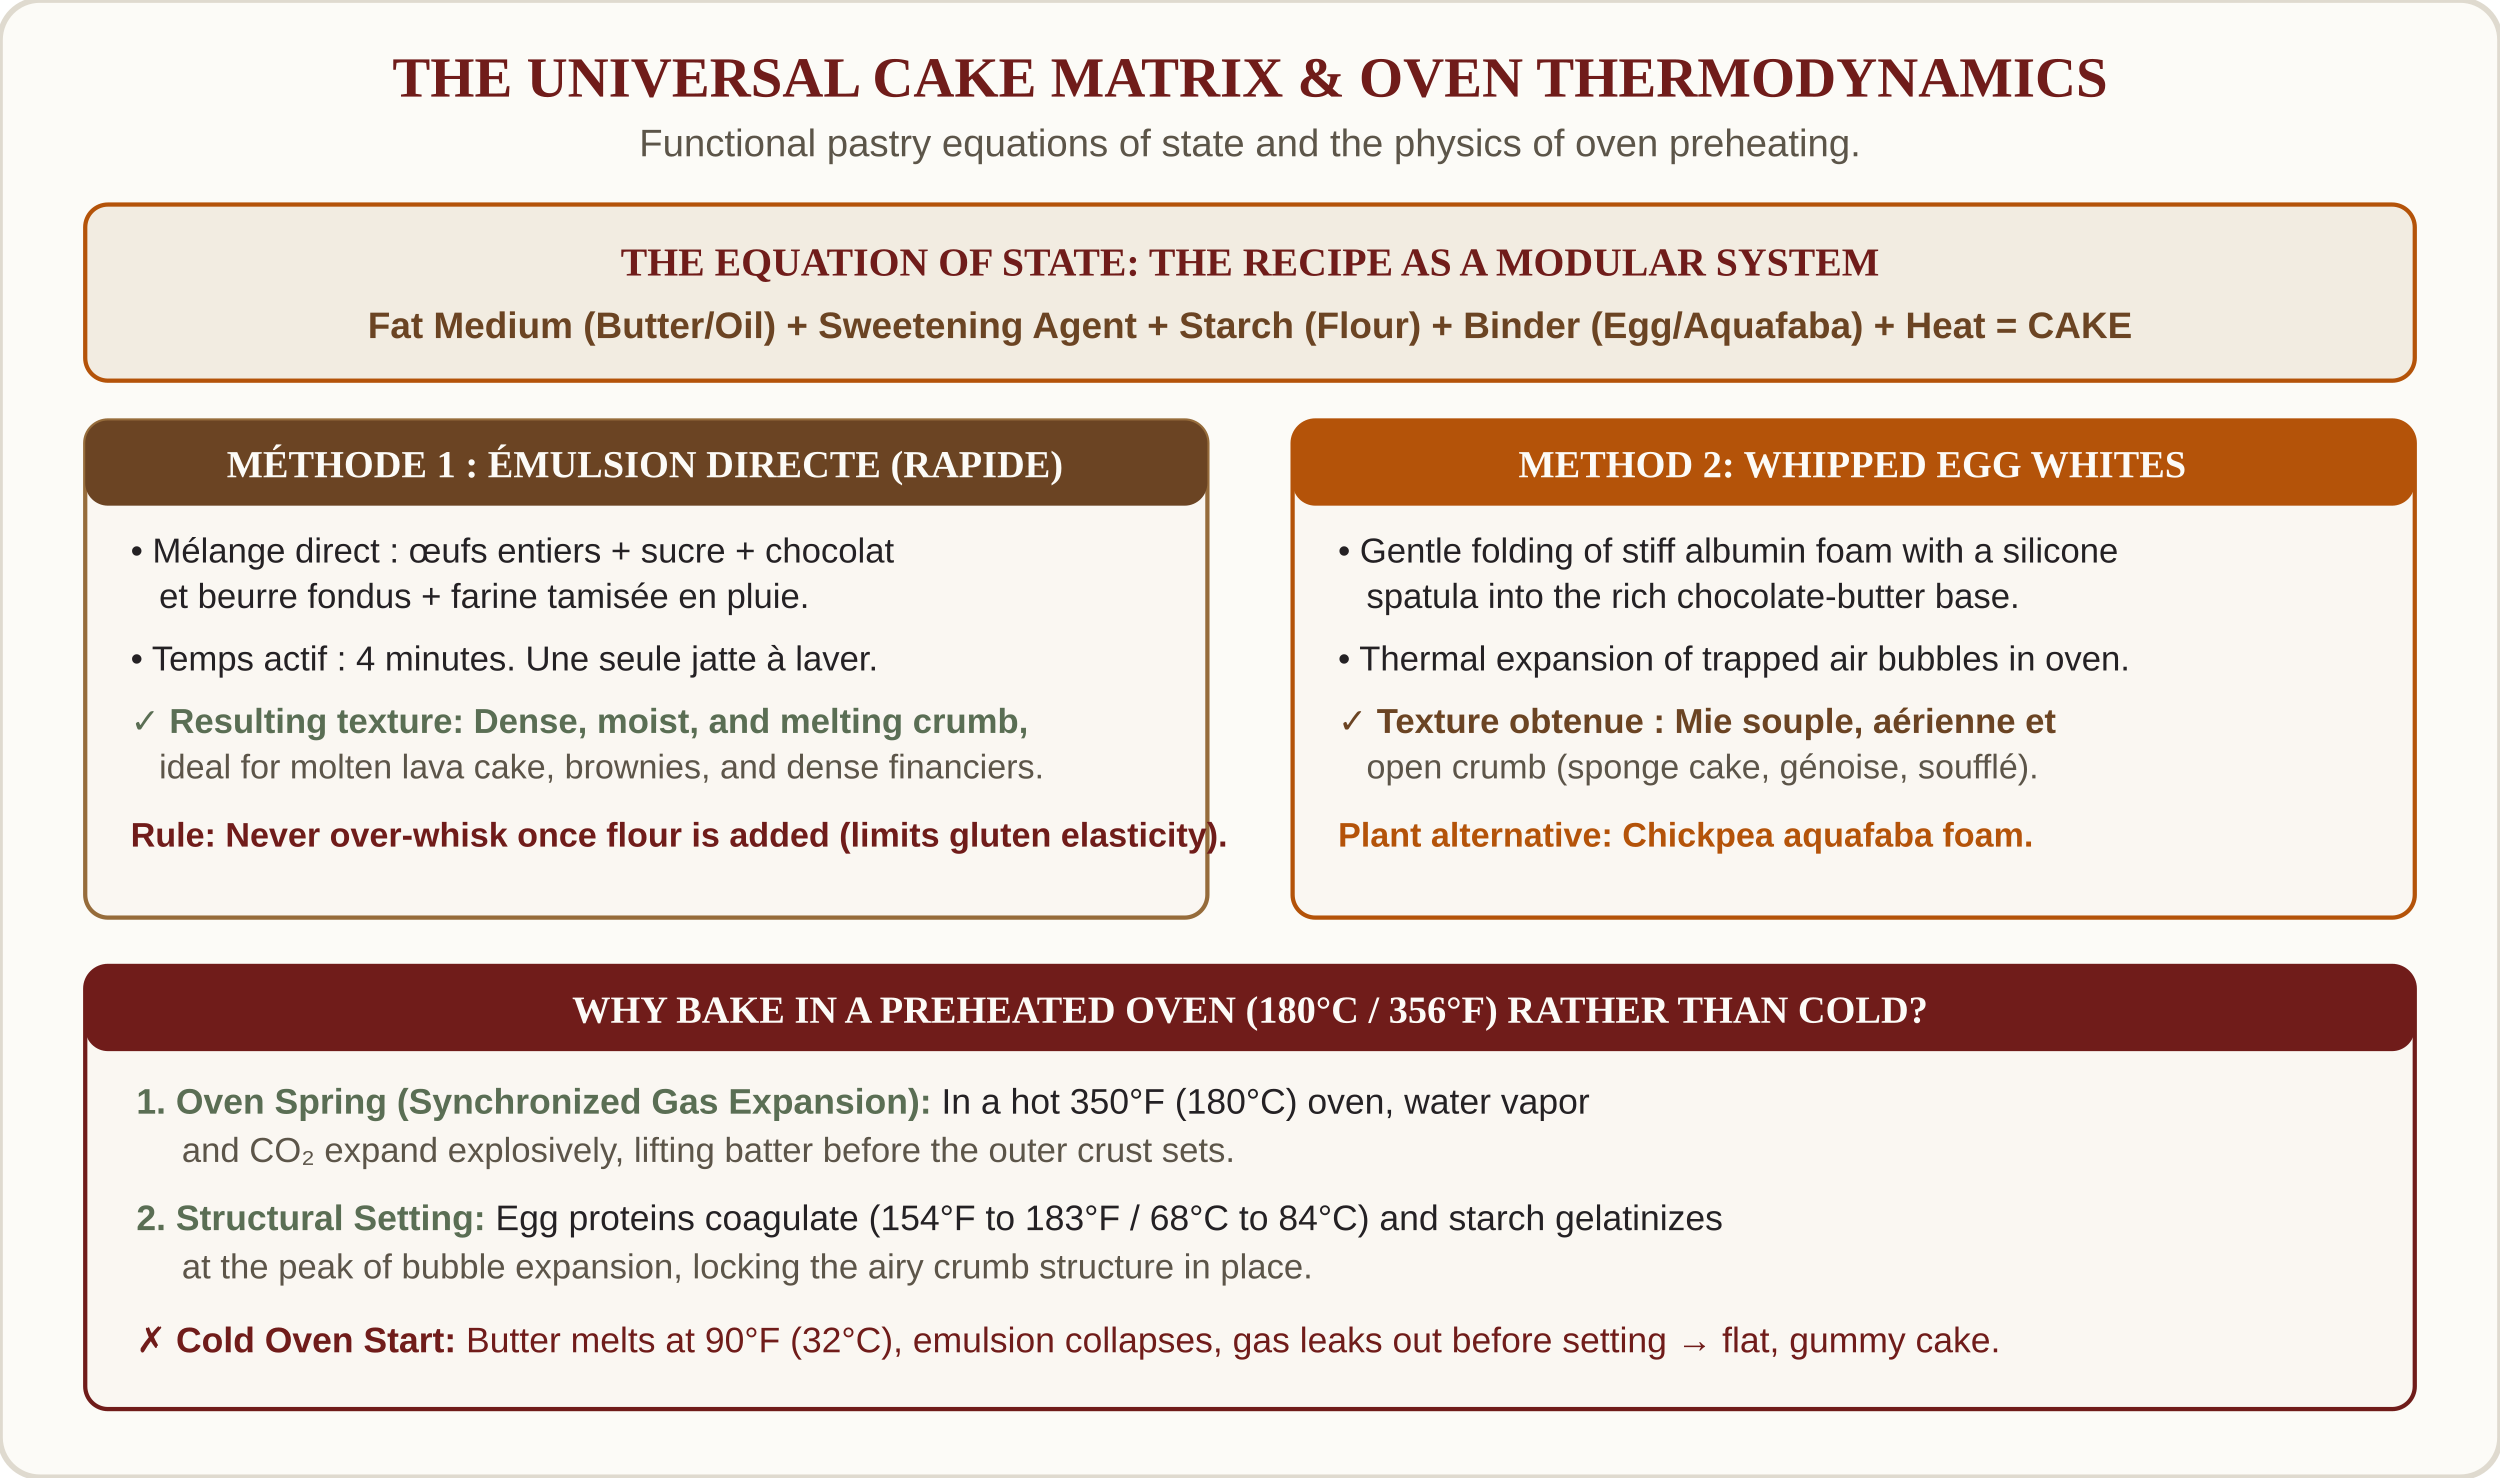
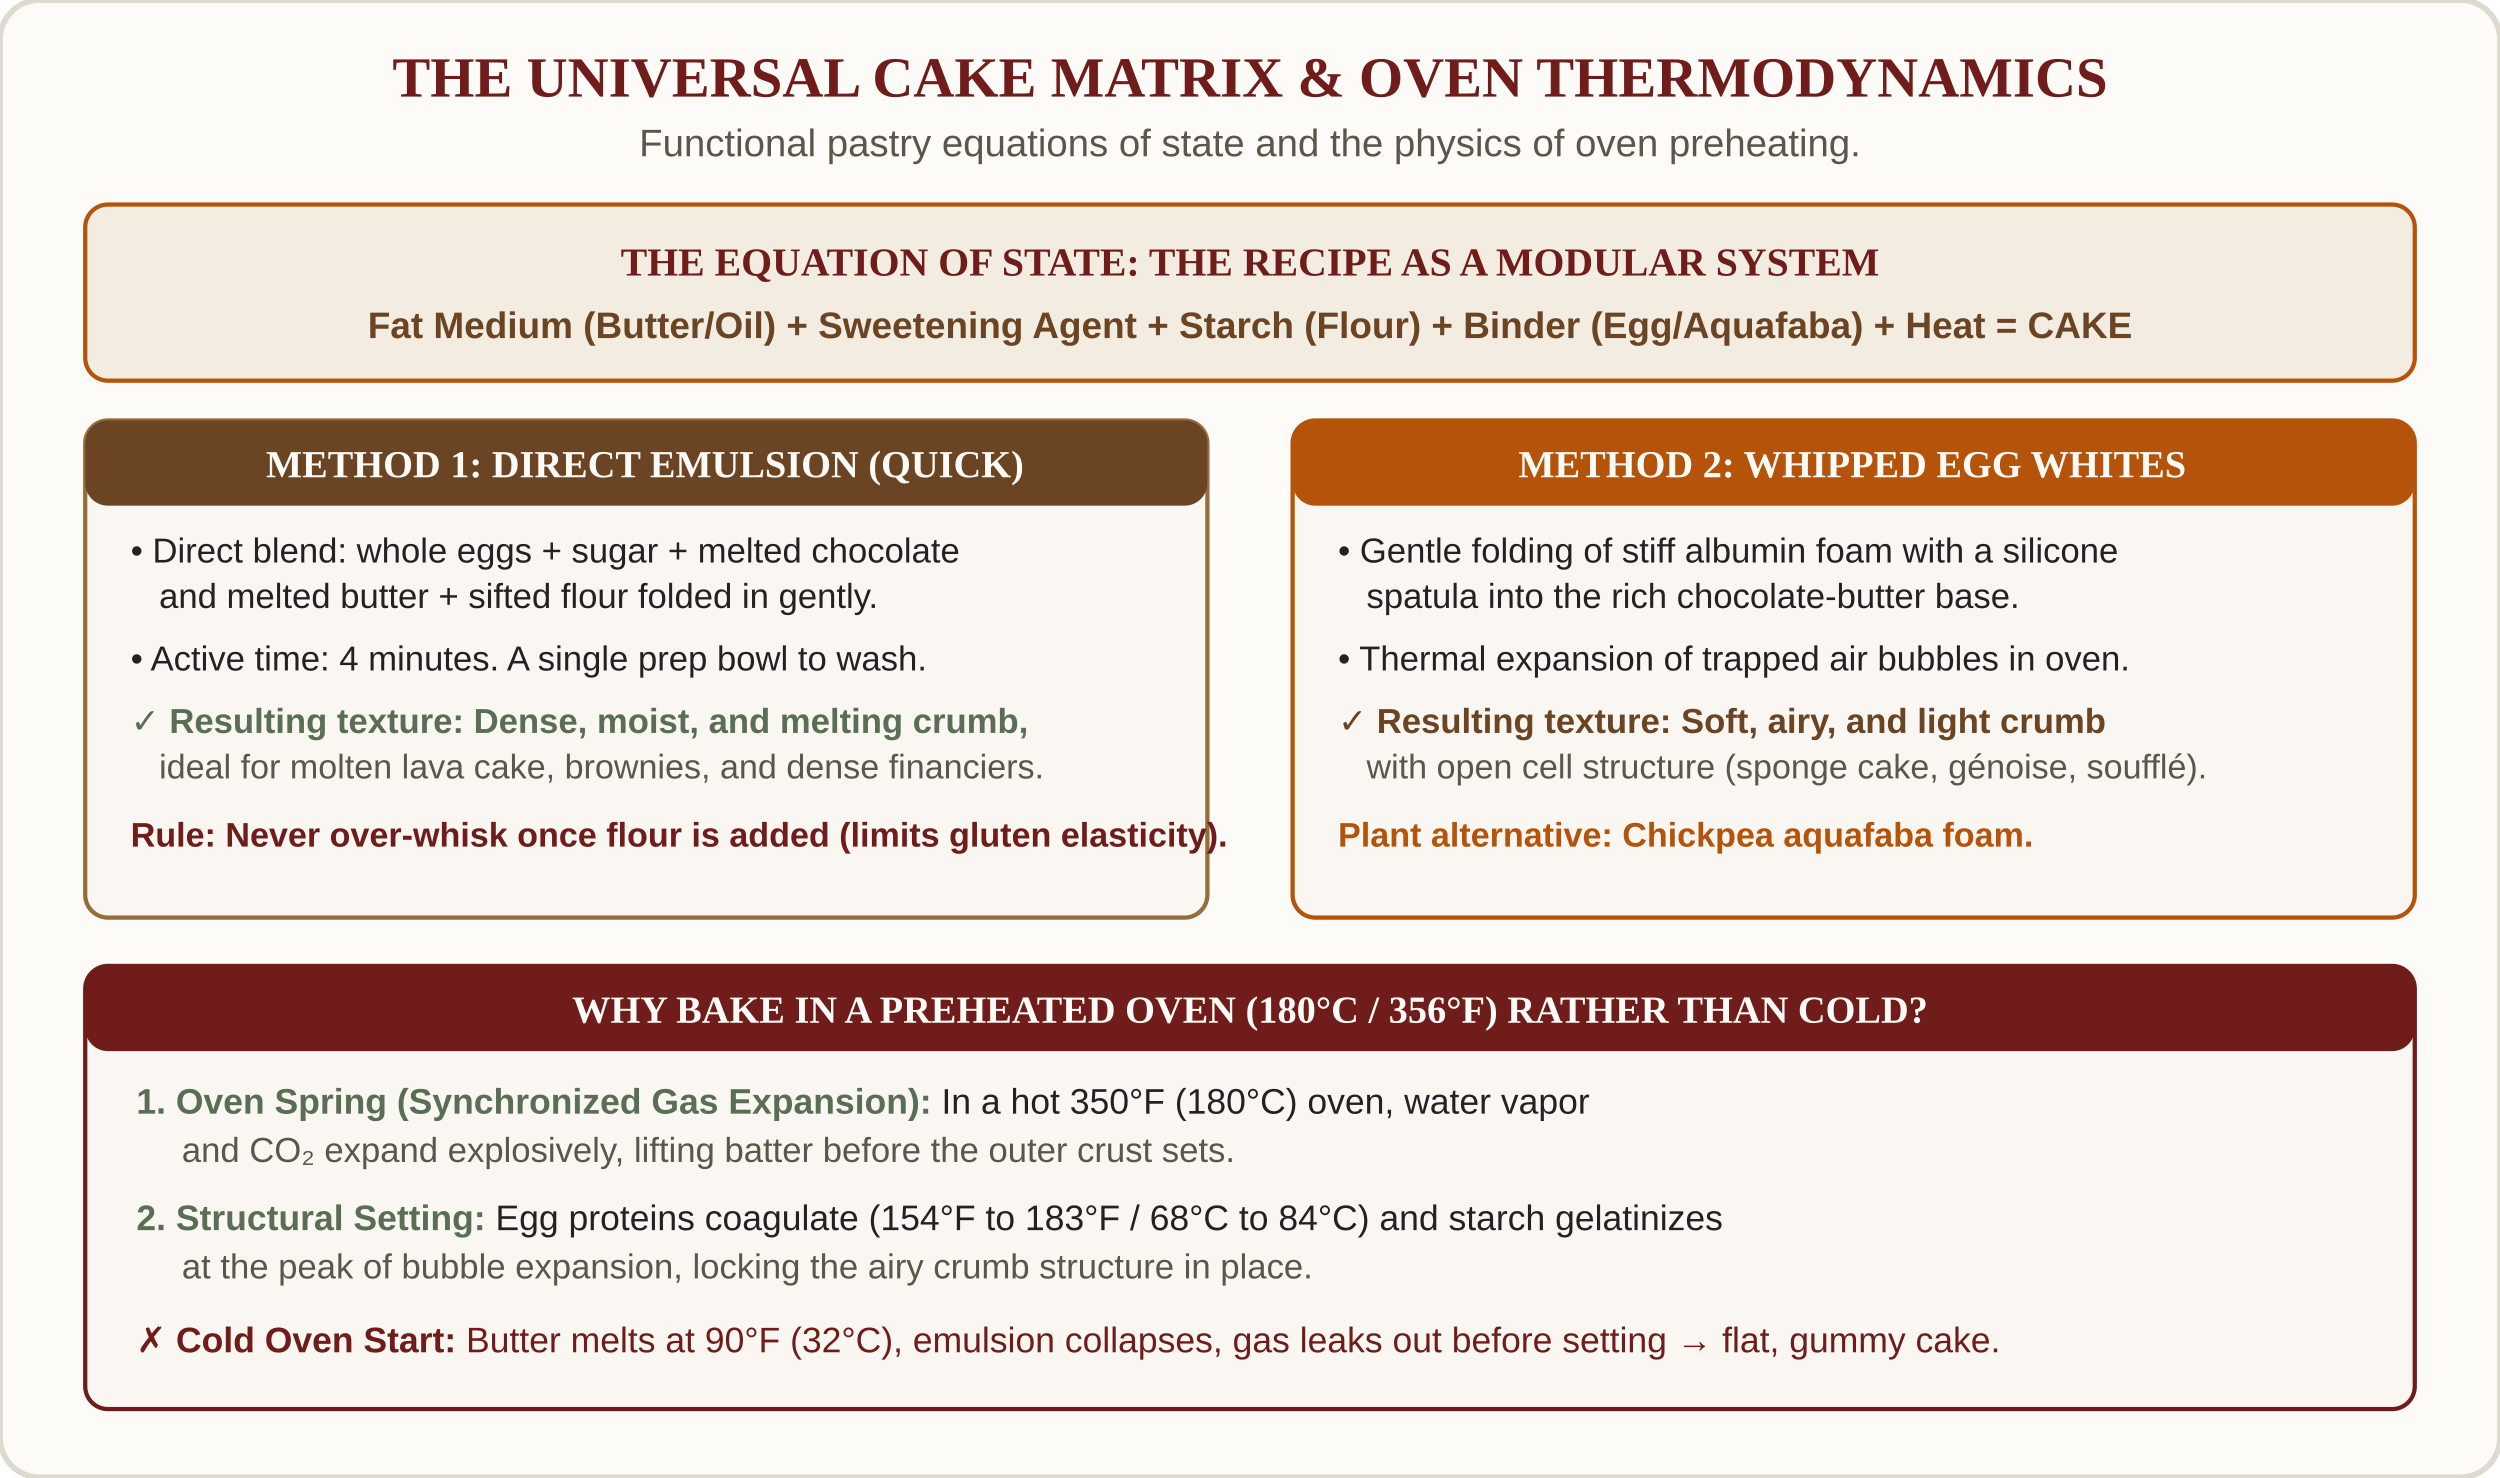
<svg xmlns="http://www.w3.org/2000/svg" viewBox="0 0 880 520" width="100%" height="100%">
  <rect width="880" height="520" rx="14" fill="#FCFBF7" stroke="#DFDACF" stroke-width="2" />
  <text x="440" y="34" font-family="Liberation Serif, Georgia, serif" font-size="20" font-weight="bold" fill="#701C1A" text-anchor="middle">THE UNIVERSAL CAKE MATRIX &amp; OVEN THERMODYNAMICS</text>
  <text x="440" y="55" font-family="Liberation Sans, Arial, sans-serif" font-size="13.5" fill="#5C5549" text-anchor="middle">Functional pastry equations of state and the physics of oven preheating.</text>
  <g transform="translate(30, 72)">
    <rect width="820" height="62" rx="8" fill="#F2ECE1" stroke="#B45309" stroke-width="1.5" />
    <text x="410" y="25" font-family="Liberation Serif, Georgia, serif" font-size="14" font-weight="bold" fill="#701C1A" text-anchor="middle">THE EQUATION OF STATE: THE RECIPE AS A MODULAR SYSTEM</text>
    <text x="410" y="47" font-family="Liberation Sans, Arial, sans-serif" font-size="13" font-weight="bold" fill="#6B4423" text-anchor="middle">Fat Medium (Butter/Oil) + Sweetening Agent + Starch (Flour) + Binder (Egg/Aquafaba) + Heat = CAKE</text>
  </g>
  <g transform="translate(30, 148)">
    <rect width="395" height="175" rx="8" fill="#FAF7F2" stroke="#966C3B" stroke-width="1.5" />
    <rect width="395" height="30" rx="8" fill="#6B4423" />
-     <text x="197" y="20" font-family="Liberation Serif, Georgia, serif" font-size="13.5" font-weight="bold" fill="#FCFBF7" text-anchor="middle">MÉTHODE 1 : ÉMULSION DIRECTE (RAPIDE)</text>
-     <text x="16" y="50" font-family="Liberation Sans, Arial, sans-serif" font-size="12.2" fill="#242124">• Mélange direct : œufs entiers + sucre + chocolat</text>
-     <text x="26" y="66" font-family="Liberation Sans, Arial, sans-serif" font-size="12.2" fill="#242124">et beurre fondus + farine tamisée en pluie.</text>
-     <text x="16" y="88" font-family="Liberation Sans, Arial, sans-serif" font-size="12.2" fill="#242124">• Temps actif : 4 minutes. Une seule jatte à laver.</text>
+     <text x="197" y="20" font-family="Liberation Serif, Georgia, serif" font-size="13.5" font-weight="bold" fill="#FCFBF7" text-anchor="middle">METHOD 1: DIRECT EMULSION (QUICK)</text>
+     <text x="16" y="50" font-family="Liberation Sans, Arial, sans-serif" font-size="12.2" fill="#242124">• Direct blend: whole eggs + sugar + melted chocolate</text>
+     <text x="26" y="66" font-family="Liberation Sans, Arial, sans-serif" font-size="12.2" fill="#242124">and melted butter + sifted flour folded in gently.</text>
+     <text x="16" y="88" font-family="Liberation Sans, Arial, sans-serif" font-size="12.2" fill="#242124">• Active time: 4 minutes. A single prep bowl to wash.</text>
    <text x="16" y="110" font-family="Liberation Sans, Arial, sans-serif" font-size="12.2" fill="#5A6E54" font-weight="bold">✓ Resulting texture: Dense, moist, and melting crumb,</text>
    <text x="26" y="126" font-family="Liberation Sans, Arial, sans-serif" font-size="12.0" fill="#5C5549">ideal for molten lava cake, brownies, and dense financiers.</text>
    <text x="16" y="150" font-family="Liberation Sans, Arial, sans-serif" font-size="12.0" font-weight="bold" fill="#701C1A">Rule: Never over-whisk once flour is added (limits gluten elasticity).</text>
  </g>
  <g transform="translate(455, 148)">
    <rect width="395" height="175" rx="8" fill="#FAF7F2" stroke="#B45309" stroke-width="1.5" />
    <rect width="395" height="30" rx="8" fill="#B45309" />
    <text x="197" y="20" font-family="Liberation Serif, Georgia, serif" font-size="13.5" font-weight="bold" fill="#FCFBF7" text-anchor="middle">METHOD 2: WHIPPED EGG WHITES</text>
    <text x="16" y="50" font-family="Liberation Sans, Arial, sans-serif" font-size="12.2" fill="#242124">• Gentle folding of stiff albumin foam with a silicone</text>
    <text x="26" y="66" font-family="Liberation Sans, Arial, sans-serif" font-size="12.2" fill="#242124">spatula into the rich chocolate-butter base.</text>
    <text x="16" y="88" font-family="Liberation Sans, Arial, sans-serif" font-size="12.2" fill="#242124">• Thermal expansion of trapped air bubbles in oven.</text>
-     <text x="16" y="110" font-family="Liberation Sans, Arial, sans-serif" font-size="12.2" fill="#6B4423" font-weight="bold">✓ Texture obtenue : Mie souple, aérienne et</text>
-     <text x="26" y="126" font-family="Liberation Sans, Arial, sans-serif" font-size="12.0" fill="#5C5549">open crumb (sponge cake, génoise, soufflé).</text>
+     <text x="16" y="110" font-family="Liberation Sans, Arial, sans-serif" font-size="12.2" fill="#6B4423" font-weight="bold">✓ Resulting texture: Soft, airy, and light crumb</text>
+     <text x="26" y="126" font-family="Liberation Sans, Arial, sans-serif" font-size="12.0" fill="#5C5549">with open cell structure (sponge cake, génoise, soufflé).</text>
    <text x="16" y="150" font-family="Liberation Sans, Arial, sans-serif" font-size="12.0" font-weight="bold" fill="#B45309">Plant alternative: Chickpea aquafaba foam.</text>
  </g>
  <g transform="translate(30, 340)">
    <rect width="820" height="156" rx="8" fill="#FAF7F2" stroke="#701C1A" stroke-width="1.5" />
    <rect width="820" height="30" rx="8" fill="#701C1A" />
    <text x="410" y="20" font-family="Liberation Serif, Georgia, serif" font-size="13.5" font-weight="bold" fill="#FCFBF7" text-anchor="middle">WHY BAKE IN A PREHEATED OVEN (180°C / 356°F) RATHER THAN COLD?</text>
    <text x="18" y="52" font-family="Liberation Sans, Arial, sans-serif" font-size="12.5" fill="#242124">
      <tspan font-weight="bold" fill="#5A6E54">1. Oven Spring (Synchronized Gas Expansion):</tspan> In a hot 350°F (180°C) oven, water vapor</text>
    <text x="34" y="69" font-family="Liberation Sans, Arial, sans-serif" font-size="12.2" fill="#5C5549">and CO₂ expand explosively, lifting batter before the outer crust sets.</text>
    <text x="18" y="93" font-family="Liberation Sans, Arial, sans-serif" font-size="12.5" fill="#242124">
      <tspan font-weight="bold" fill="#5A6E54">2. Structural Setting:</tspan> Egg proteins coagulate (154°F to 183°F / 68°C to 84°C) and starch gelatinizes</text>
    <text x="34" y="110" font-family="Liberation Sans, Arial, sans-serif" font-size="12.2" fill="#5C5549">at the peak of bubble expansion, locking the airy crumb structure in place.</text>
    <text x="18" y="136" font-family="Liberation Sans, Arial, sans-serif" font-size="12.5" fill="#701C1A">
      <tspan font-weight="bold">✗ Cold Oven Start:</tspan> Butter melts at 90°F (32°C), emulsion collapses, gas leaks out before setting → flat, gummy cake.</text>
  </g>
</svg>
